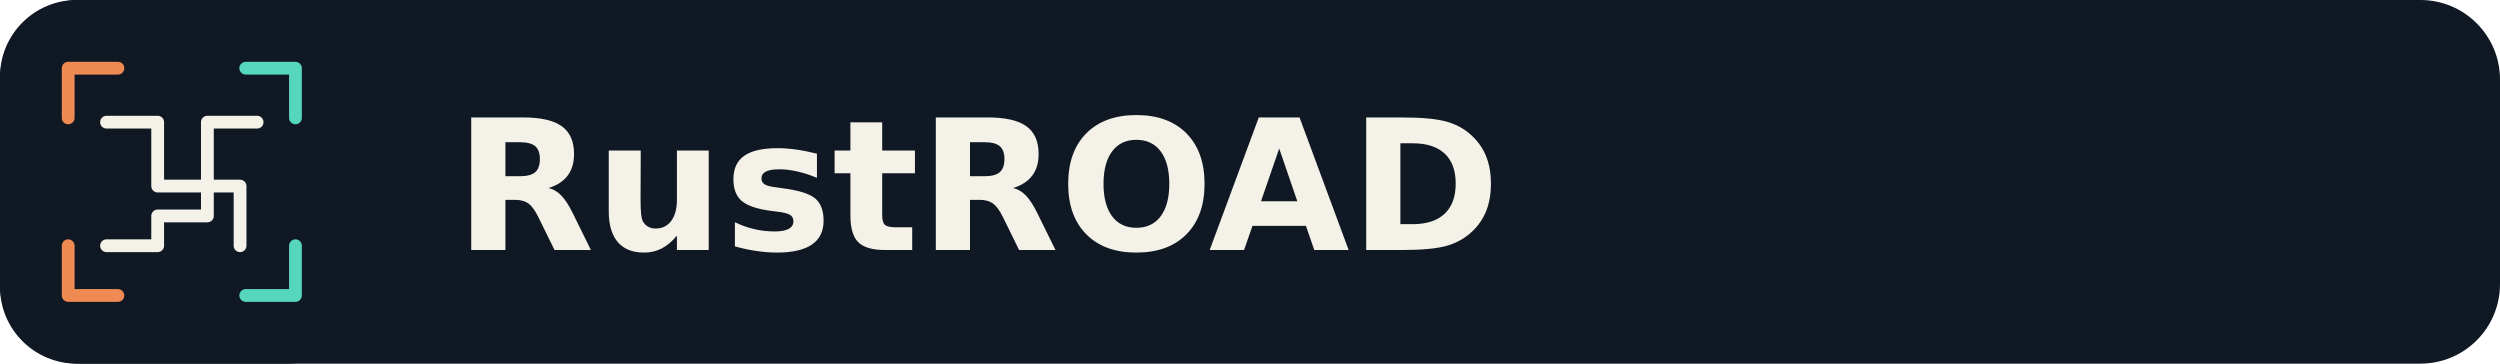
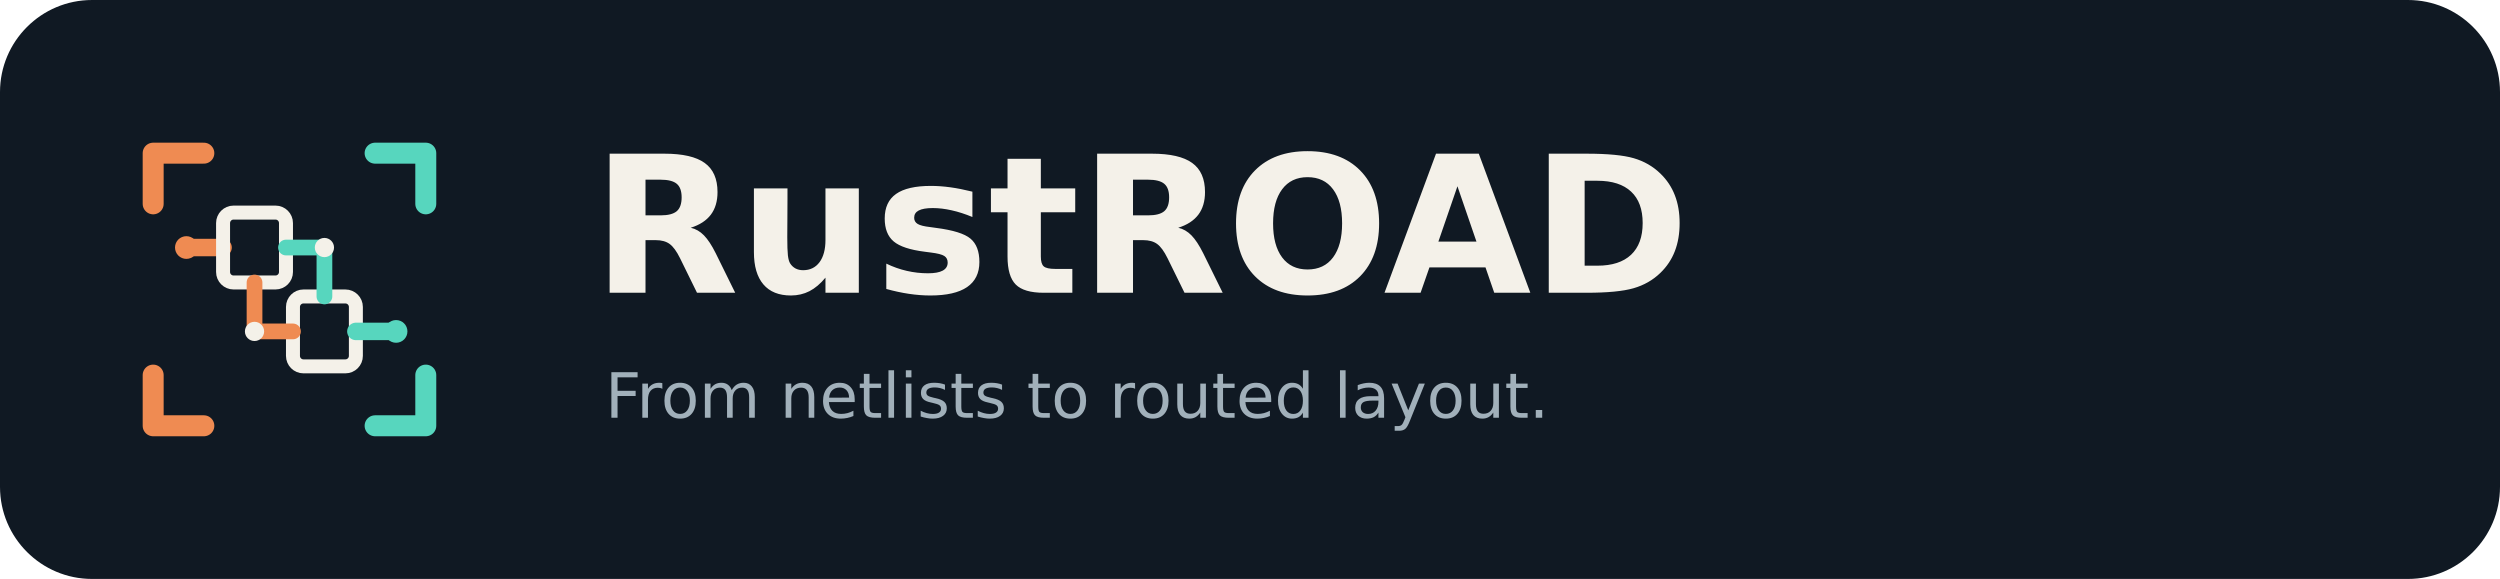
- <svg xmlns="http://www.w3.org/2000/svg" width="440" height="64" viewBox="0 0 440 64" role="img" aria-labelledby="title desc">
-   <rect width="440" height="64" rx="14" fill="#101923" />
-   <g transform="scale(.25)">
+ <svg xmlns="http://www.w3.org/2000/svg" width="760" height="176" viewBox="0 0 760 176" role="img" aria-labelledby="title desc">
+   <rect width="760" height="176" rx="28" fill="#101923" />
+   <g transform="translate(20 20) scale(.53125)">
    <rect width="256" height="256" rx="54" fill="#101923" />
-     <g fill="none" stroke-width="9" stroke-linecap="round" stroke-linejoin="round">
-       <path d="M83 48H48V83M48 173V208H83" stroke="#EF8B52" />
-       <path d="M173 48H208V83M208 173V208H173" stroke="#57D6BE" />
-       <g stroke="#F4F1E9">
-         <polyline points="75,86 111,86 111,131 169,131 169,173" />
-         <polyline points="75,173 111,173 111,152 146,152 146,86 181,86" />
-       </g>
+     <g fill="none" stroke-width="12" stroke-linecap="round" stroke-linejoin="round">
+       <path d="M79 50H50V79M50 177V206H79" stroke="#EF8B52" />
+       <path d="M177 50H206V79M206 177V206H177" stroke="#57D6BE" />
+       <path d="M69 104H90" stroke="#EF8B52" stroke-width="10" />
+       <rect x="90" y="84" width="36" height="40" rx="6" stroke="#F4F1E9" stroke-width="8" />
+       <rect x="130" y="132" width="36" height="40" rx="6" stroke="#F4F1E9" stroke-width="8" />
+       <path d="M126 104H148V132" stroke="#57D6BE" stroke-width="9" />
+       <path d="M108 124V152H130" stroke="#EF8B52" stroke-width="9" />
+       <path d="M166 152H189" stroke="#57D6BE" stroke-width="10" />
    </g>
+     <circle cx="69" cy="104" r="6.5" fill="#EF8B52" />
+     <circle cx="148" cy="104" r="5.5" fill="#F4F1E9" />
+     <circle cx="108" cy="152" r="5.5" fill="#F4F1E9" />
+     <circle cx="189" cy="152" r="6.5" fill="#57D6BE" />
  </g>
-   <text x="80" y="44" font-family="DejaVu Sans,sans-serif" font-size="32" font-weight="700" fill="#F4F1E9">RustROAD</text>
+   <text x="180" y="89" fill="#F4F1E9" font-family="DejaVu Sans,sans-serif" xml:space="preserve" font-size="58" font-weight="700">RustROAD</text>
+   <text x="184" y="127" fill="#A1B0BA" font-family="DejaVu Sans,sans-serif" xml:space="preserve" font-size="19" font-weight="400">From netlists to routed layout.</text>
</svg>
